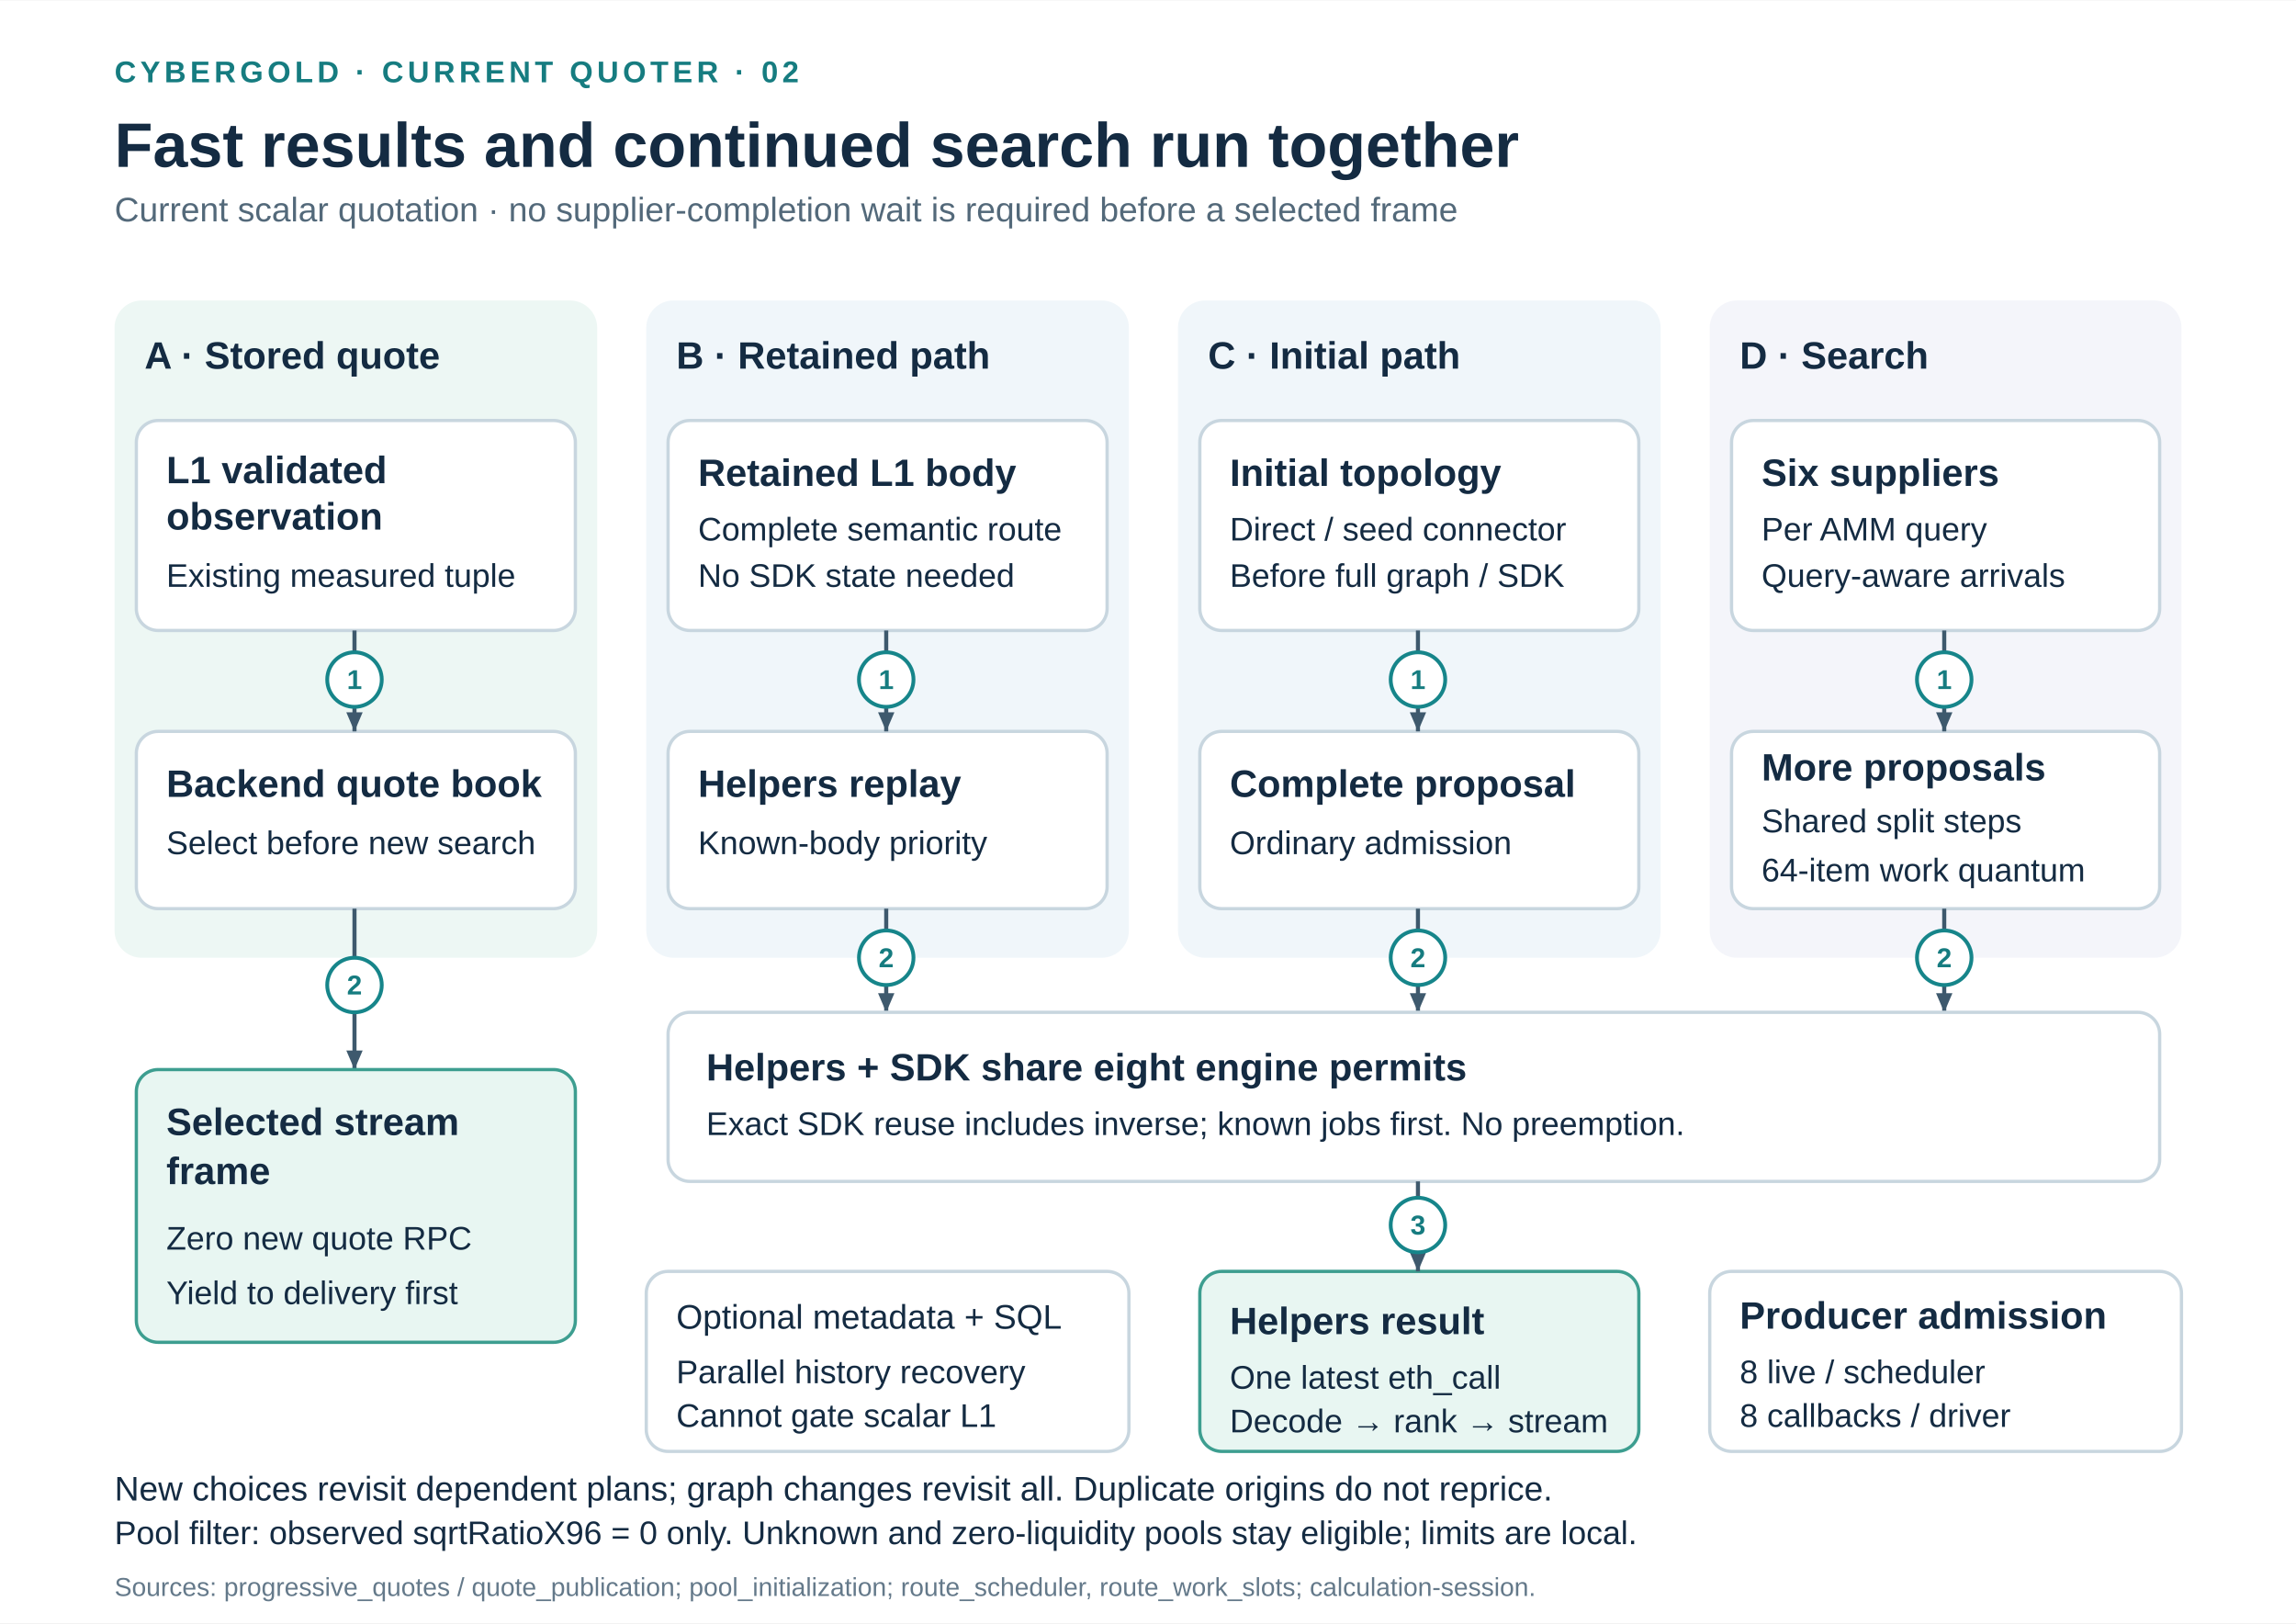
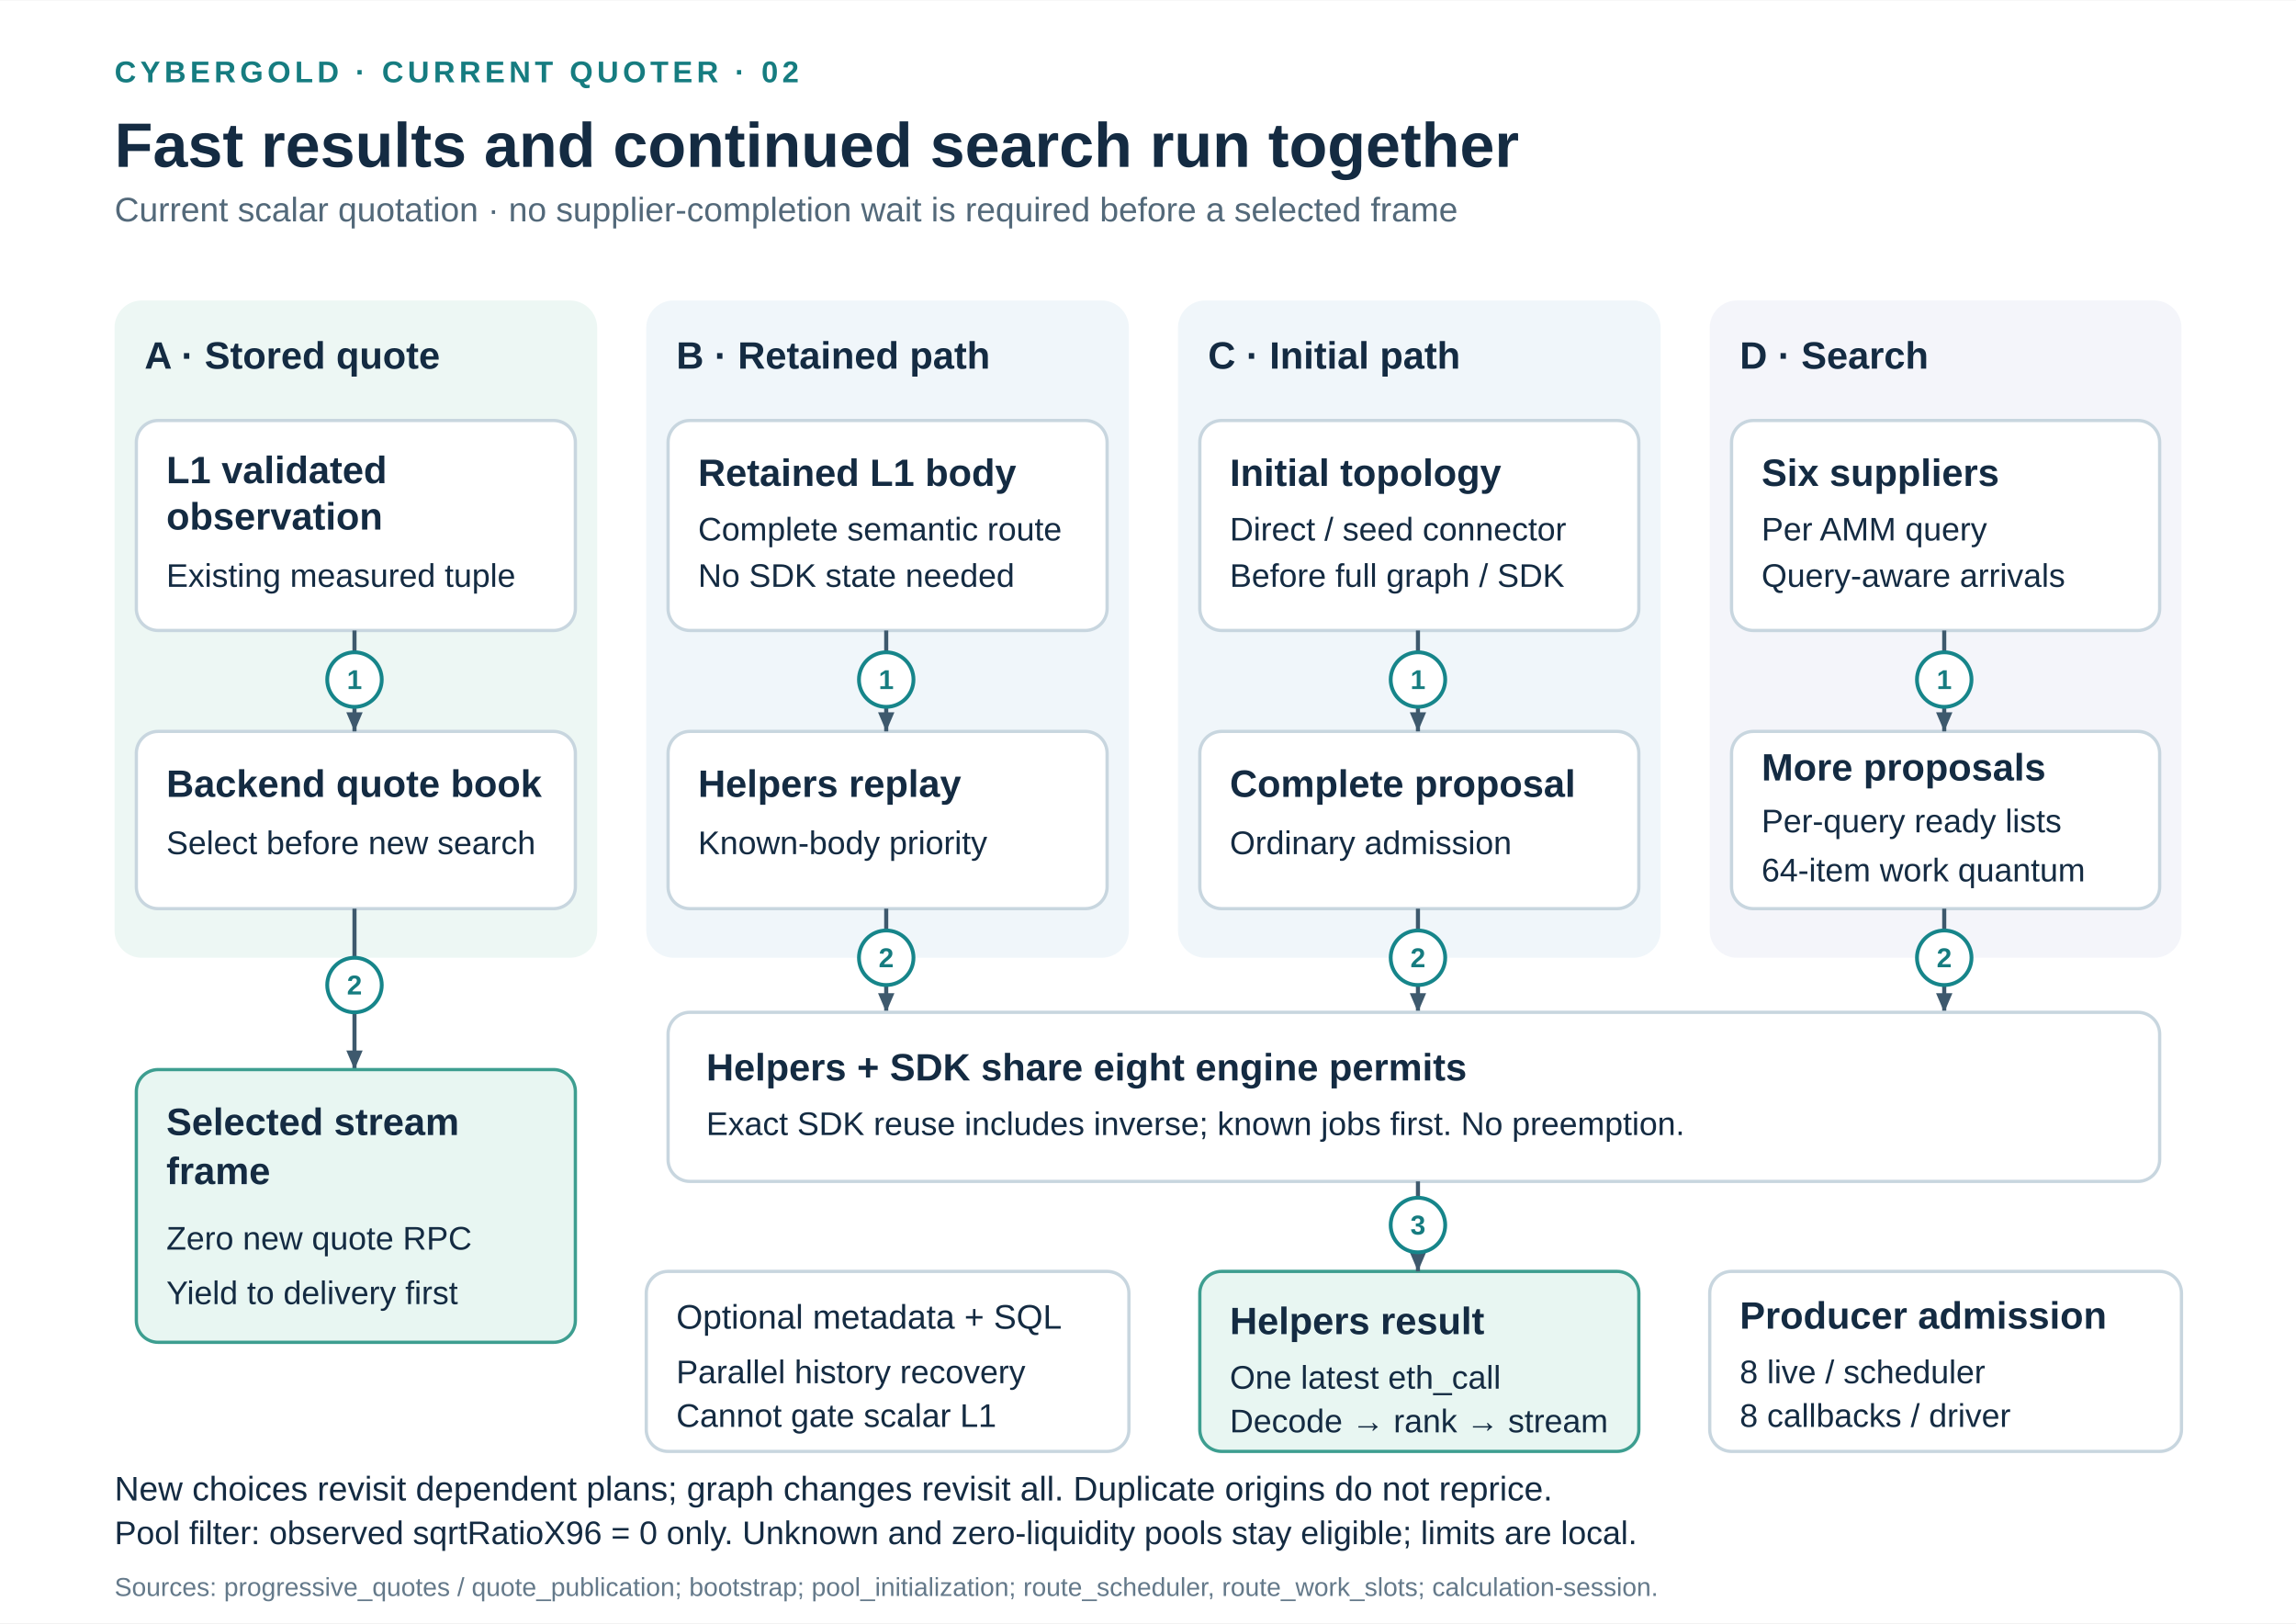
<svg xmlns="http://www.w3.org/2000/svg" width="297mm" height="210mm" viewBox="0 0 842 595" role="img" aria-labelledby="title desc">
  <defs>
    <marker id="arrow" markerWidth="8" markerHeight="8" refX="7" refY="4" orient="auto">
      <path d="M0 0 L8 4 L0 8 Z" fill="#3e596d" />
    </marker>
    <style>
    text{font-family:Arial,Helvetica,sans-serif;fill:#142b42}
    .eyebrow{font-size:11px;font-weight:700;letter-spacing:1.5px;fill:#167c80}
    .title{font-size:23px;font-weight:700}
    .subtitle{font-size:12.5px;fill:#53697a}
    .lane-label{font-size:10px;font-weight:700;letter-spacing:1.2px;fill:#53697a}
    .node{fill:#fff;stroke:#c8d6df;stroke-width:1.2}
    .fresh{fill:#e8f6f2;stroke:#3d9e90;stroke-width:1.2}
    .heading{font-size:14px;font-weight:700}
    .body{font-size:12px}
    .body-large{font-size:12.5px}
    .muted{fill:#53697a}
    .line{fill:none;stroke:#3e596d;stroke-width:1.5}
    .bus{fill:none;stroke:#3e596d;stroke-width:1.5}
    .dashed{fill:none;stroke:#8a9cab;stroke-width:1.3;stroke-dasharray:4 4}
    .step{fill:#fff;stroke:#16858a;stroke-width:1.4}
    .step-text{font-size:10px;font-weight:700;fill:#167c80;text-anchor:middle;dominant-baseline:central}
    .source{font-size:9.5px;fill:#64798a}
  </style>
  </defs>
  <rect width="842" height="595" fill="#fff" />
  <text x="42" y="30" class="eyebrow">CYBERGOLD · CURRENT QUOTER · 02</text>
  <text x="42" y="61" class="title">Fast results and continued search run together</text>
  <text x="42" y="81" class="subtitle">Current scalar quotation · no supplier-completion wait is required before a selected frame</text>
  <rect x="42" y="110" width="177" height="241" rx="10" fill="#edf7f4" />
  <rect x="237" y="110" width="177" height="241" rx="10" fill="#f0f6fa" />
  <rect x="432" y="110" width="177" height="241" rx="10" fill="#f0f6fa" />
  <rect x="627" y="110" width="173" height="241" rx="10" fill="#f4f5fa" />
  <text x="53" y="135" class="heading">A · Stored quote</text>
  <text x="248" y="135" class="heading">B · Retained path</text>
  <text x="443" y="135" class="heading">C · Initial path</text>
  <text x="638" y="135" class="heading">D · Search</text>
  <rect x="50" y="154" width="161" height="77" rx="8" class="node" />
  <text x="61" y="177" class="heading">L1 validated</text>
  <text x="61" y="194" class="heading">observation</text>
  <text x="61" y="215" class="body">Existing measured tuple</text>
  <rect x="245" y="154" width="161" height="77" rx="8" class="node" />
  <text x="256" y="178" class="heading">Retained L1 body</text>
  <text x="256" y="198" class="body">Complete semantic route</text>
  <text x="256" y="215" class="body">No SDK state needed</text>
  <rect x="440" y="154" width="161" height="77" rx="8" class="node" />
  <text x="451" y="178" class="heading">Initial topology</text>
  <text x="451" y="198" class="body">Direct / seed connector</text>
  <text x="451" y="215" class="body">Before full graph / SDK</text>
  <rect x="635" y="154" width="157" height="77" rx="8" class="node" />
  <text x="646" y="178" class="heading">Six suppliers</text>
  <text x="646" y="198" class="body">Per AMM query</text>
  <text x="646" y="215" class="body">Query-aware arrivals</text>
  <rect x="50" y="268" width="161" height="65" rx="8" class="node" />
  <text x="61" y="292" class="heading">Backend quote book</text>
  <text x="61" y="313" class="body">Select before new search</text>
  <rect x="245" y="268" width="161" height="65" rx="8" class="node" />
  <text x="256" y="292" class="heading">Helpers replay</text>
  <text x="256" y="313" class="body">Known-body priority</text>
  <rect x="440" y="268" width="161" height="65" rx="8" class="node" />
  <text x="451" y="292" class="heading">Complete proposal</text>
  <text x="451" y="313" class="body">Ordinary admission</text>
  <rect x="635" y="268" width="157" height="65" rx="8" class="node" />
  <text x="646" y="286" class="heading">More proposals</text>
-   <text x="646" y="305" class="body">Shared split steps</text>
+   <text x="646" y="305" class="body">Per-query ready lists</text>
  <text x="646" y="323" class="body">64-item work quantum</text>
  <path d="M130 231 V268" class="line" />
  <polygon points="130.00,268.00 127.00,261.00 133.00,261.00" fill="#3e596d" />
  <circle cx="130" cy="249" r="10" class="step" />
  <text x="130" y="249" class="step-text">1</text>
  <path d="M325 231 V268" class="line" />
  <polygon points="325.00,268.00 322.00,261.00 328.00,261.00" fill="#3e596d" />
  <circle cx="325" cy="249" r="10" class="step" />
  <text x="325" y="249" class="step-text">1</text>
  <path d="M520 231 V268" class="line" />
  <polygon points="520.00,268.00 517.00,261.00 523.00,261.00" fill="#3e596d" />
  <circle cx="520" cy="249" r="10" class="step" />
  <text x="520" y="249" class="step-text">1</text>
  <path d="M713 231 V268" class="line" />
  <polygon points="713.00,268.00 710.00,261.00 716.00,261.00" fill="#3e596d" />
  <circle cx="713" cy="249" r="10" class="step" />
  <text x="713" y="249" class="step-text">1</text>
  <path d="M130 333 V392" class="line" />
  <polygon points="130.00,392.00 127.00,385.00 133.00,385.00" fill="#3e596d" />
  <circle cx="130" cy="361" r="10" class="step" />
  <text x="130" y="361" class="step-text">2</text>
  <path d="M325 333 V371" class="line" />
  <polygon points="325.00,371.00 322.00,364.00 328.00,364.00" fill="#3e596d" />
  <circle cx="325" cy="351" r="10" class="step" />
  <text x="325" y="351" class="step-text">2</text>
  <path d="M520 333 V371" class="line" />
  <polygon points="520.00,371.00 517.00,364.00 523.00,364.00" fill="#3e596d" />
  <circle cx="520" cy="351" r="10" class="step" />
  <text x="520" y="351" class="step-text">2</text>
  <path d="M713 333 V371" class="line" />
  <polygon points="713.00,371.00 710.00,364.00 716.00,364.00" fill="#3e596d" />
  <circle cx="713" cy="351" r="10" class="step" />
  <text x="713" y="351" class="step-text">2</text>
  <rect x="245" y="371" width="547" height="62" rx="8" class="node" />
  <text x="259" y="396" class="heading">Helpers + SDK share eight engine permits</text>
  <text x="259" y="416" class="body">Exact SDK reuse includes inverse; known jobs first. No preemption.</text>
  <rect x="50" y="392" width="161" height="100" rx="8" class="fresh" />
  <text x="61" y="416" class="heading">Selected stream</text>
  <text x="61" y="434" class="heading">frame</text>
  <text x="61" y="458" class="body">Zero new quote RPC</text>
  <text x="61" y="478" class="body">Yield to delivery first</text>
  <rect x="440" y="466" width="161" height="66" rx="8" class="fresh" />
  <text x="451" y="489" class="heading">Helpers result</text>
  <text x="451" y="509" class="body">One latest eth_call</text>
  <text x="451" y="525" class="body">Decode → rank → stream</text>
  <path d="M520 433 V466" class="line" />
  <polygon points="520.00,466.00 517.00,459.00 523.00,459.00" fill="#3e596d" />
  <circle cx="520" cy="449" r="10" class="step" />
  <text x="520" y="449" class="step-text">3</text>
  <rect x="237" y="466" width="177" height="66" rx="8" class="node" />
  <text x="248" y="487" class="body-large">Optional metadata + SQL</text>
  <text x="248" y="507" class="body">Parallel history recovery</text>
  <text x="248" y="523" class="body">Cannot gate scalar L1</text>
  <rect x="627" y="466" width="173" height="66" rx="8" class="node" />
  <text x="638" y="487" class="heading">Producer admission</text>
  <text x="638" y="507" class="body">8 live / scheduler</text>
  <text x="638" y="523" class="body">8 callbacks / driver</text>
  <text x="42" y="550" class="body-large">New choices revisit dependent plans; graph changes revisit all. Duplicate origins do not reprice.</text>
  <text x="42" y="566" class="body">Pool filter: observed sqrtRatioX96 = 0 only. Unknown and zero-liquidity pools stay eligible; limits are local.</text>
-   <text x="42" y="585" class="source">Sources: progressive_quotes / quote_publication; pool_initialization; route_scheduler, route_work_slots; calculation-session.</text>
+   <text x="42" y="585" class="source">Sources: progressive_quotes / quote_publication; bootstrap; pool_initialization; route_scheduler, route_work_slots; calculation-session.</text>
</svg>
